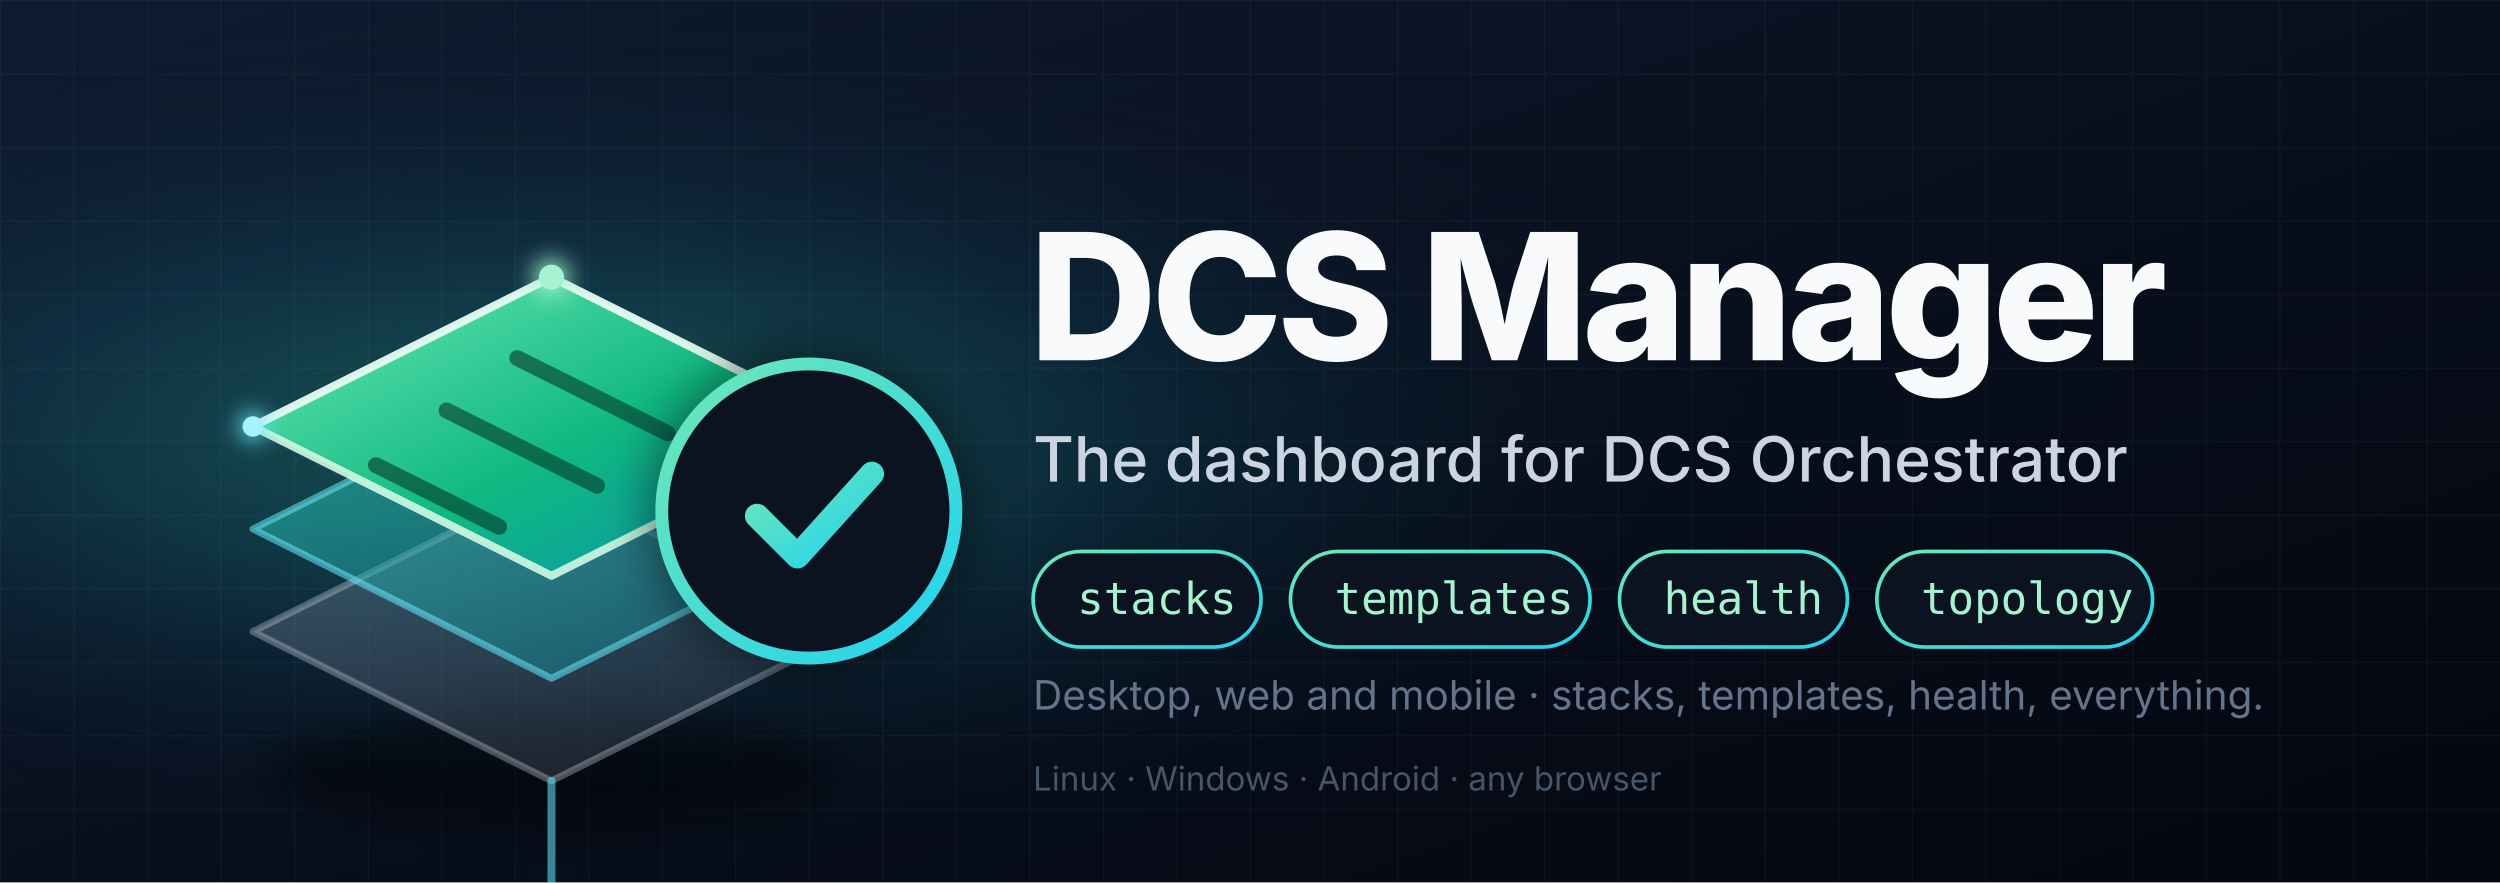
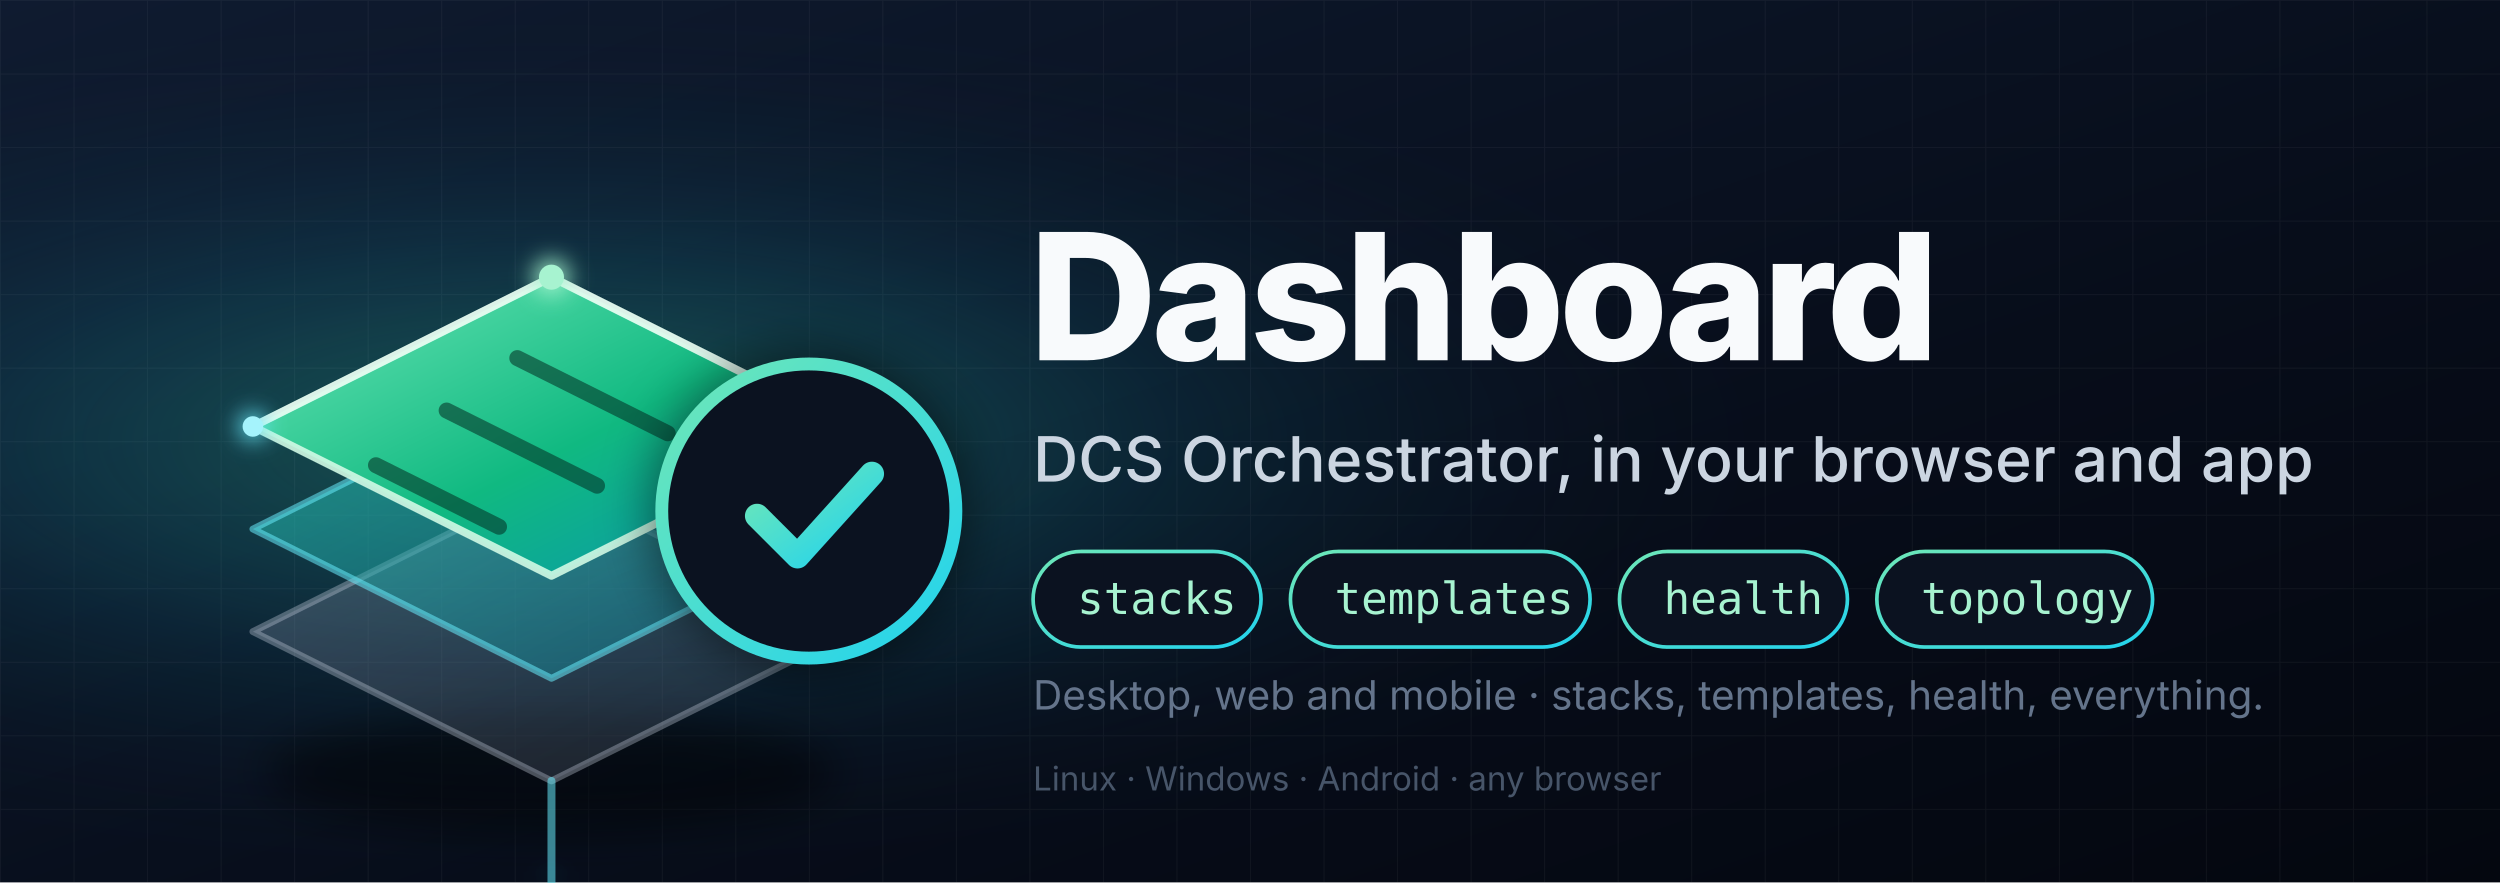
<svg xmlns="http://www.w3.org/2000/svg" viewBox="0 0 1360 480" width="1360" height="480">
  <defs>
    <linearGradient id="bg" x1="0" y1="0" x2="1" y2="1">
      <stop offset="0" stop-color="#101a2e" />
      <stop offset="1" stop-color="#050a14" />
    </linearGradient>
    <radialGradient id="glow" cx="0.32" cy="0.22" r="0.75">
      <stop offset="0" stop-color="#34d399" stop-opacity="0.32" />
      <stop offset="0.45" stop-color="#22d3ee" stop-opacity="0.10" />
      <stop offset="1" stop-color="#0b1220" stop-opacity="0" />
    </radialGradient>
    <linearGradient id="topFace" x1="0" y1="0" x2="1" y2="1">
      <stop offset="0" stop-color="#6ee7b7" />
      <stop offset="0.55" stop-color="#10b981" />
      <stop offset="1" stop-color="#0891b2" />
    </linearGradient>
    <linearGradient id="midFace" x1="0" y1="0" x2="1" y2="1">
      <stop offset="0" stop-color="#2dd4bf" stop-opacity="0.55" />
      <stop offset="1" stop-color="#0e7490" stop-opacity="0.45" />
    </linearGradient>
    <linearGradient id="lowFace" x1="0" y1="0" x2="1" y2="1">
      <stop offset="0" stop-color="#94a3b8" stop-opacity="0.32" />
      <stop offset="1" stop-color="#475569" stop-opacity="0.28" />
    </linearGradient>
    <linearGradient id="edgeLight" x1="0" y1="0" x2="0" y2="1">
      <stop offset="0" stop-color="#ffffff" stop-opacity="0.35" />
      <stop offset="1" stop-color="#ffffff" stop-opacity="0" />
    </linearGradient>
    <linearGradient id="accent" x1="0" y1="0" x2="1" y2="1">
      <stop offset="0" stop-color="#6ee7b7" />
      <stop offset="1" stop-color="#22d3ee" />
    </linearGradient>
    <linearGradient id="amber" x1="0" y1="0" x2="1" y2="1">
      <stop offset="0" stop-color="#fcd34d" />
      <stop offset="1" stop-color="#f59e0b" />
    </linearGradient>
    <linearGradient id="violet" x1="0" y1="0" x2="1" y2="1">
      <stop offset="0" stop-color="#c4b5fd" />
      <stop offset="1" stop-color="#7c3aed" />
    </linearGradient>
    <filter id="soft" x="-30%" y="-30%" width="160%" height="160%">
      <feGaussianBlur stdDeviation="18" />
    </filter>
    <filter id="dotGlow" x="-200%" y="-200%" width="500%" height="500%">
      <feGaussianBlur stdDeviation="10" />
    </filter>
    <filter id="badgeShadow" x="-30%" y="-30%" width="160%" height="160%">
      <feGaussianBlur stdDeviation="14" />
    </filter>
  </defs>
  <linearGradient id="bannerBg" x1="0" y1="0" x2="1" y2="1">
    <stop offset="0" stop-color="#0f1b30" />
    <stop offset="0.6" stop-color="#070d1a" />
    <stop offset="1" stop-color="#04070f" />
  </linearGradient>
  <radialGradient id="bannerGlow" cx="0.22" cy="0.5" r="0.5">
    <stop offset="0" stop-color="#34d399" stop-opacity="0.35" />
    <stop offset="0.5" stop-color="#22d3ee" stop-opacity="0.10" />
    <stop offset="1" stop-color="#0b1220" stop-opacity="0" />
  </radialGradient>
  <pattern id="grid" width="40" height="40" patternUnits="userSpaceOnUse">
    <path d="M40 0 H0 V40" fill="none" stroke="#ffffff" stroke-opacity="0.045" stroke-width="1" />
  </pattern>
  <rect width="1360" height="480" fill="url(#bannerBg)" />
  <rect width="1360" height="480" fill="url(#grid)" />
  <rect width="1360" height="480" fill="url(#bannerGlow)" />
  <g transform="translate(0 0) scale(1)">
    <g transform="translate(300 232) scale(0.62)">
      <ellipse cx="0" cy="304" rx="250" ry="52" fill="#000000" fill-opacity="0.45" filter="url(#soft)" />
      <g transform="translate(0 180)">
        <path d="M-262 0 L0 -131 L262 0 L0 131 Z" fill="url(#lowFace)" stroke="#cbd5e1" stroke-opacity="0.35" stroke-width="6" stroke-linejoin="round" />
      </g>
      <g transform="translate(0 90)">
        <path d="M-262 0 L0 -131 L262 0 L0 131 Z" fill="url(#midFace)" stroke="#67e8f9" stroke-opacity="0.55" stroke-width="6" stroke-linejoin="round" />
      </g>
      <g transform="translate(0 0)">
        <path d="M-262 0 L0 -131 L262 0 L0 131 Z" fill="url(#topFace)" stroke="#d1fae5" stroke-opacity="0.9" stroke-width="7" stroke-linejoin="round" />
        <path d="M-262 0 L0 -131 L262 0" fill="none" stroke="#ffffff" stroke-opacity="0.45" stroke-width="7" stroke-linecap="round" stroke-linejoin="round" />
        <g stroke="#022c22" stroke-opacity="0.55" stroke-width="14" stroke-linecap="round">
          <line x1="-92" y1="-14" x2="40" y2="52" />
          <line x1="-30" y1="-60" x2="102" y2="6" />
          <line x1="-154" y1="34" x2="-46" y2="88" />
        </g>
      </g>
      <circle cx="0" cy="-131" r="16" fill="#a7f3d0" filter="url(#dotGlow)" fill-opacity="0.9" />
      <circle cx="0" cy="-131" r="11" fill="#a7f3d0" />
      <circle cx="-262" cy="0" r="12" fill="#67e8f9" filter="url(#dotGlow)" />
      <circle cx="-262" cy="0" r="9" fill="#a5f3fc" />
      <circle cx="262" cy="0" r="12" fill="#67e8f9" filter="url(#dotGlow)" />
      <circle cx="262" cy="0" r="9" fill="#a5f3fc" />
      <line x1="0" y1="311" x2="0" y2="400" stroke="#67e8f9" stroke-opacity="0.55" stroke-width="7" stroke-linecap="round" />
      <circle cx="0" cy="414" r="16" fill="#22d3ee" filter="url(#dotGlow)" fill-opacity="0.9" />
      <circle cx="0" cy="414" r="11" fill="#a5f3fc" />
    </g>
    <g transform="translate(210 148)">
      <circle cx="230" cy="130" r="86" fill="#000000" fill-opacity="0.5" filter="url(#badgeShadow)" />
      <circle cx="230" cy="130" r="80" fill="#0b1220" />
      <circle cx="230" cy="130" r="80" fill="none" stroke="url(#accent)" stroke-width="7" />
      <g transform="translate(230 130) scale(0.44)">
        <path d="M-64 6 L-14 56 L78 -46" fill="none" stroke="url(#accent)" stroke-width="30" stroke-linecap="round" stroke-linejoin="round" />
      </g>
    </g>
    <g font-family="Inter, 'Segoe UI', Roboto, Helvetica, Arial, sans-serif" fill="#f8fafc">
-       <text x="560" y="196" font-size="96" font-weight="800" letter-spacing="-3">DCS Manager</text>
-       <text x="562" y="262" font-size="34" font-weight="500" fill="#cbd5e1">The dashboard for DCS Orchestrator</text>
+       <text x="560" y="196" font-size="96" font-weight="800" letter-spacing="-3">Dashboard</text>
+       <text x="562" y="262" font-size="34" font-weight="500" fill="#cbd5e1">DCS Orchestrator, in your browser and app</text>
    </g>
    <g transform="translate(562 300)" font-family="'JetBrains Mono', 'Fira Mono', Menlo, Consolas, monospace" font-size="24">
      <rect x="0" y="0" width="124" height="52" rx="26" fill="#0b1220" stroke="url(#accent)" stroke-width="2" />
      <text x="24" y="34" fill="#a7f3d0">stacks</text>
      <rect x="140" y="0" width="163" height="52" rx="26" fill="#0b1220" stroke="url(#accent)" stroke-width="2" />
      <text x="164" y="34" fill="#a7f3d0">templates</text>
      <rect x="319" y="0" width="124" height="52" rx="26" fill="#0b1220" stroke="url(#accent)" stroke-width="2" />
      <text x="343" y="34" fill="#a7f3d0">health</text>
      <rect x="459" y="0" width="150" height="52" rx="26" fill="#0b1220" stroke="url(#accent)" stroke-width="2" />
      <text x="483" y="34" fill="#a7f3d0">topology</text>
    </g>
    <g transform="translate(562 386)" font-family="Inter, 'Segoe UI', Roboto, Helvetica, Arial, sans-serif" font-size="22" fill="#64748b">
      <text x="0" y="0">Desktop, web and mobile · stacks, templates, health, everything.</text>
    </g>
    <g transform="translate(562 430)" font-family="Inter, 'Segoe UI', Roboto, Helvetica, Arial, sans-serif" font-size="18" fill="#475569">
      <text x="0" y="0">Linux · Windows · Android · any browser</text>
    </g>
  </g>
</svg>
